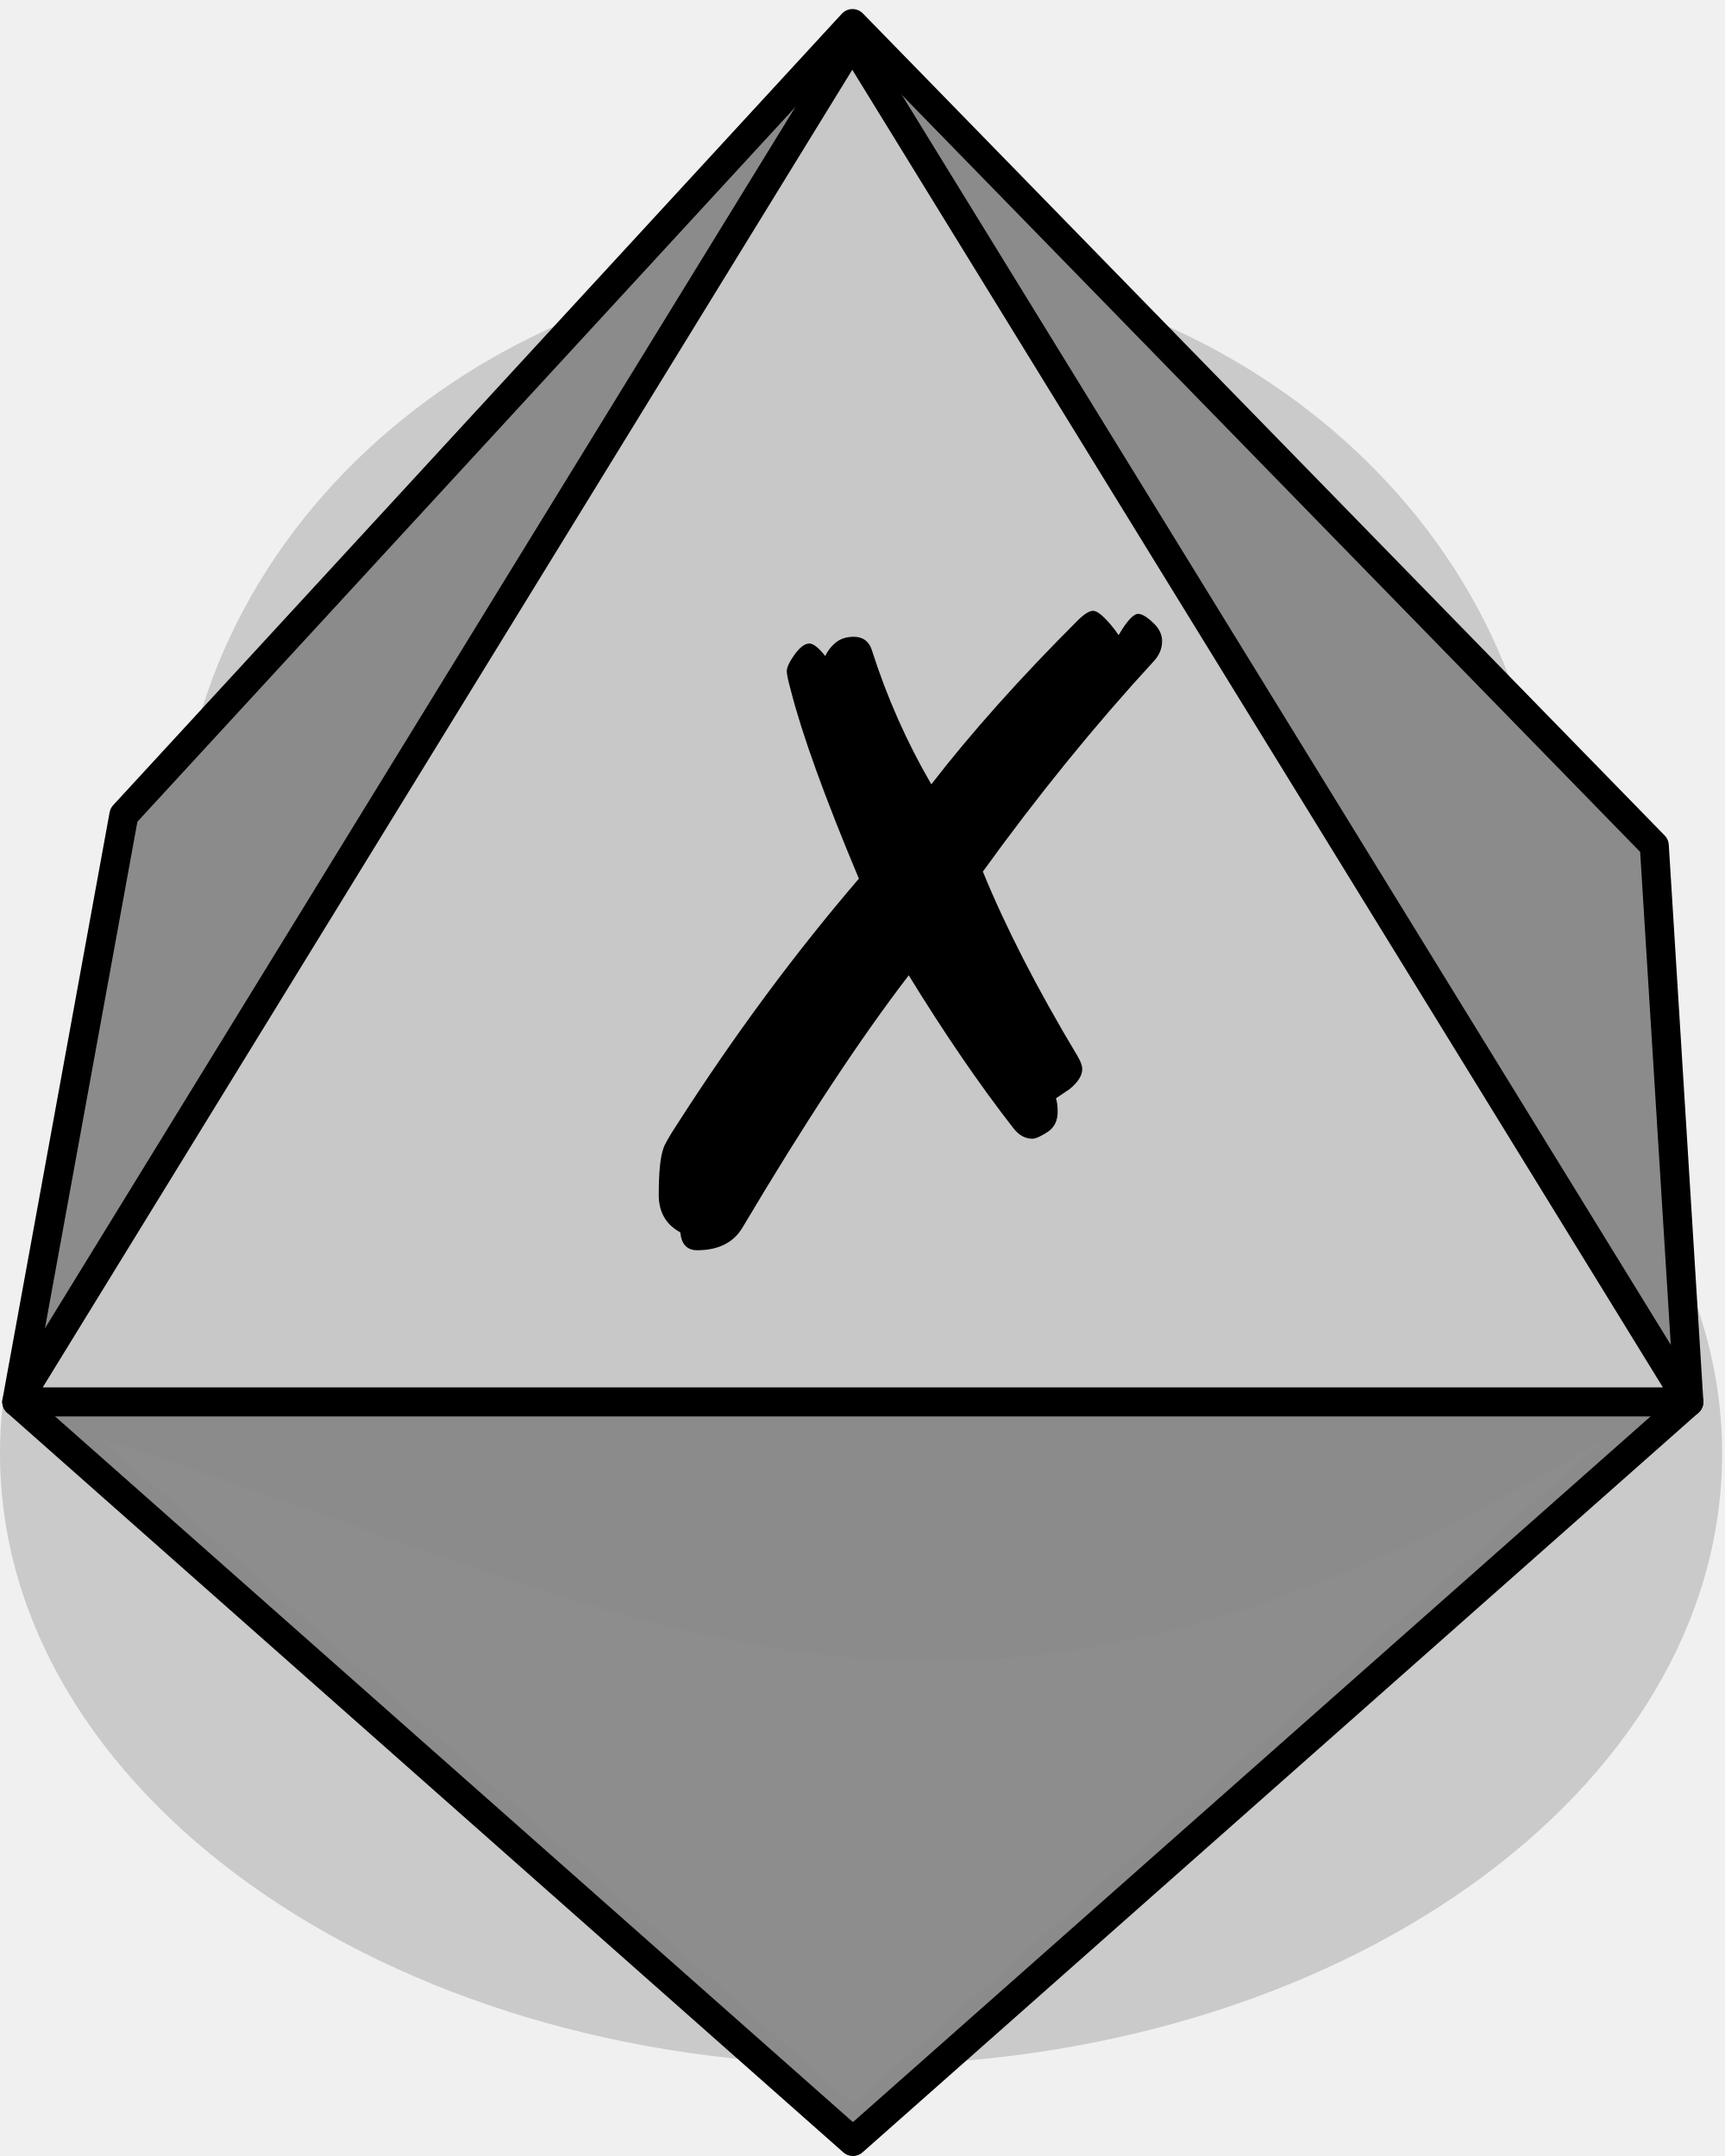
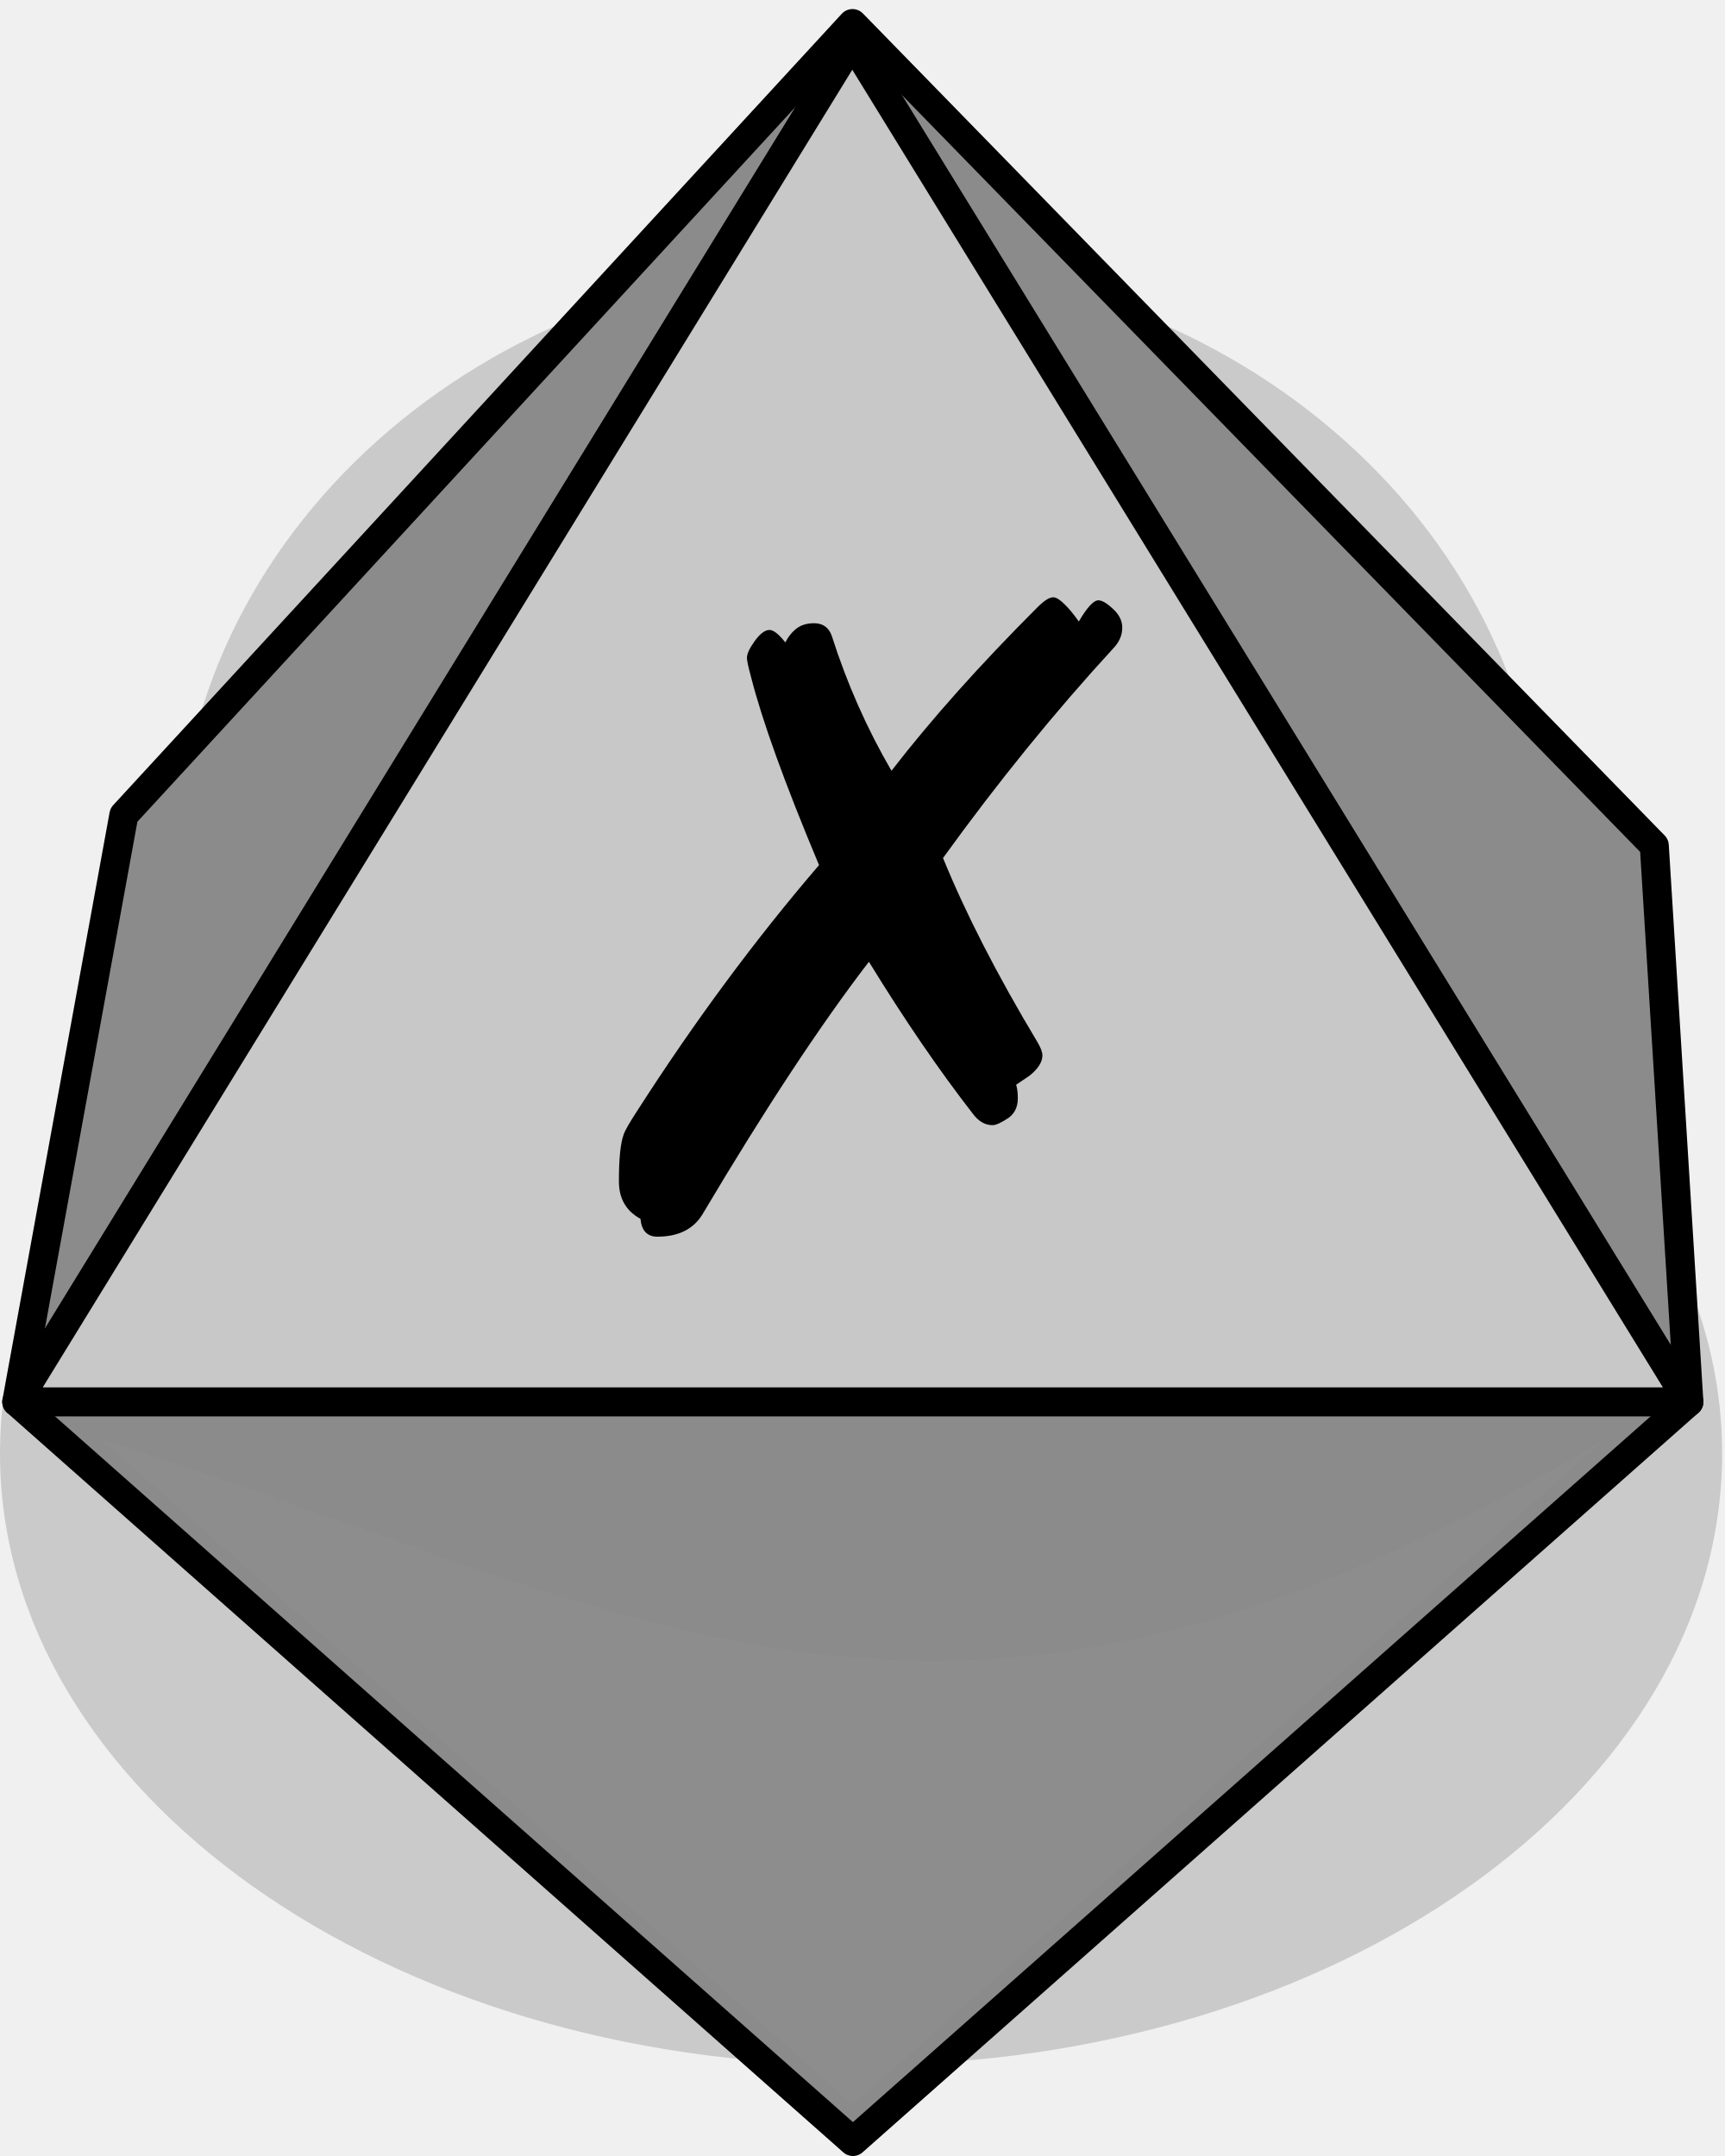
<svg xmlns="http://www.w3.org/2000/svg" id="symbol die" height="100" width="80" version="1.1">
  <defs id="defs1">
    <filter id="app-filter-colorize" color-interpolation-filters="sRGB">
      <feColorMatrix id="recolorize-filter-matrix" type="matrix" values="0.9 0.0 0.0 0.0  0.0                  0.9 0.0 0.0 0.0  0.0                  0.9 0.0 0.0 0.0  0.0                  0.0 0.0 0.0 1.0  0.0" />
    </filter>
  </defs>
  <g id="group-monochrome-1" class="draggable" filter="url(#app-filter-colorize)">
    <ellipse style="opacity:1;fill:#000000;fill-opacity:0.157;stroke:none;stroke-width:6;stroke-linecap:round;stroke-linejoin:round;stroke-miterlimit:4;stroke-dasharray:none;stroke-dashoffset:0;stroke-opacity:1" id="ellipse4248" cx="39.933" cy="40.495" rx="31.719" ry="28.366" />
    <ellipse ry="28.366" rx="39.933" cy="67.418" cx="39.933" id="path4246" style="opacity:1;fill:#000000;fill-opacity:0.157;stroke:none;stroke-width:6;stroke-linecap:round;stroke-linejoin:round;stroke-miterlimit:4;stroke-dasharray:none;stroke-dashoffset:0;stroke-opacity:1" />
    <path id="path4157-2" d="M 39.536,1.093 76.721,39.222 78.324,65.023 39.556,99.327 0.778,65.023 5.745,37.801 Z" style="fill:#9b9b9b;fill-opacity:1;fill-rule:evenodd;stroke:#000000;stroke-width:1.346;stroke-linecap:round;stroke-linejoin:round;stroke-miterlimit:4;stroke-dasharray:none;stroke-opacity:1" />
    <path id="path-6" d="M 78.324,65.023 39.526,1.95 0.778,65.023 Z" style="fill:#dedede;fill-opacity:1;fill-rule:evenodd;stroke:#000000;stroke-width:1.346;stroke-linecap:round;stroke-linejoin:round;stroke-miterlimit:4;stroke-dasharray:none;stroke-opacity:1" />
    <path style="fill:#aaffff;fill-opacity:0.157;fill-rule:evenodd;stroke:none;stroke-width:5.4;stroke-linecap:round;stroke-linejoin:round;stroke-miterlimit:4;stroke-dasharray:none;stroke-opacity:1" d="M 74.447,66.738 39.555,97.612 4.655,66.738 c 25.747,8.214 39.269,18.338 69.792,0 z" id="path_end1" />
-     <text xml:space="preserve" style="font-style:normal;font-weight:normal;line-height:0%;font-family:sans-serif;letter-spacing:0px;word-spacing:0px;fill:#000000;fill-opacity:1;stroke:none;stroke-width:1px;stroke-linecap:butt;stroke-linejoin:miter;stroke-opacity:1" x="25.847" y="57.627" id="text4139">
-       <tspan id="tspan4141" x="25.847" y="57.627" style="font-size:40px;line-height:1.25">✗</tspan>
-     </text>
  </g>
+   <text xml:space="preserve" style="fill:#ffffff;fill-opacity:0.0;stroke:none" x="52.0" y="94.0" id="text_faces">
+     <tspan id="tspan_faces" x="52.0" y="94.0" style="text-align:center;text-anchor:middle">a b c</tspan>
+   </text>
+   <text xml:space="preserve" style="font-style:normal;font-weight:normal;line-height:0%;font-family:sans-serif;letter-spacing:0px;word-spacing:0px;fill:#000000;fill-opacity:1;stroke:none;stroke-width:1px;stroke-linecap:butt;stroke-linejoin:miter;stroke-opacity:1" x="24" y="57" id="text_value">
+     <tspan id="tspan_value" x="24" y="57" style="font-size:40px;line-height:1.25">✗</tspan>
+   </text>
</svg>
